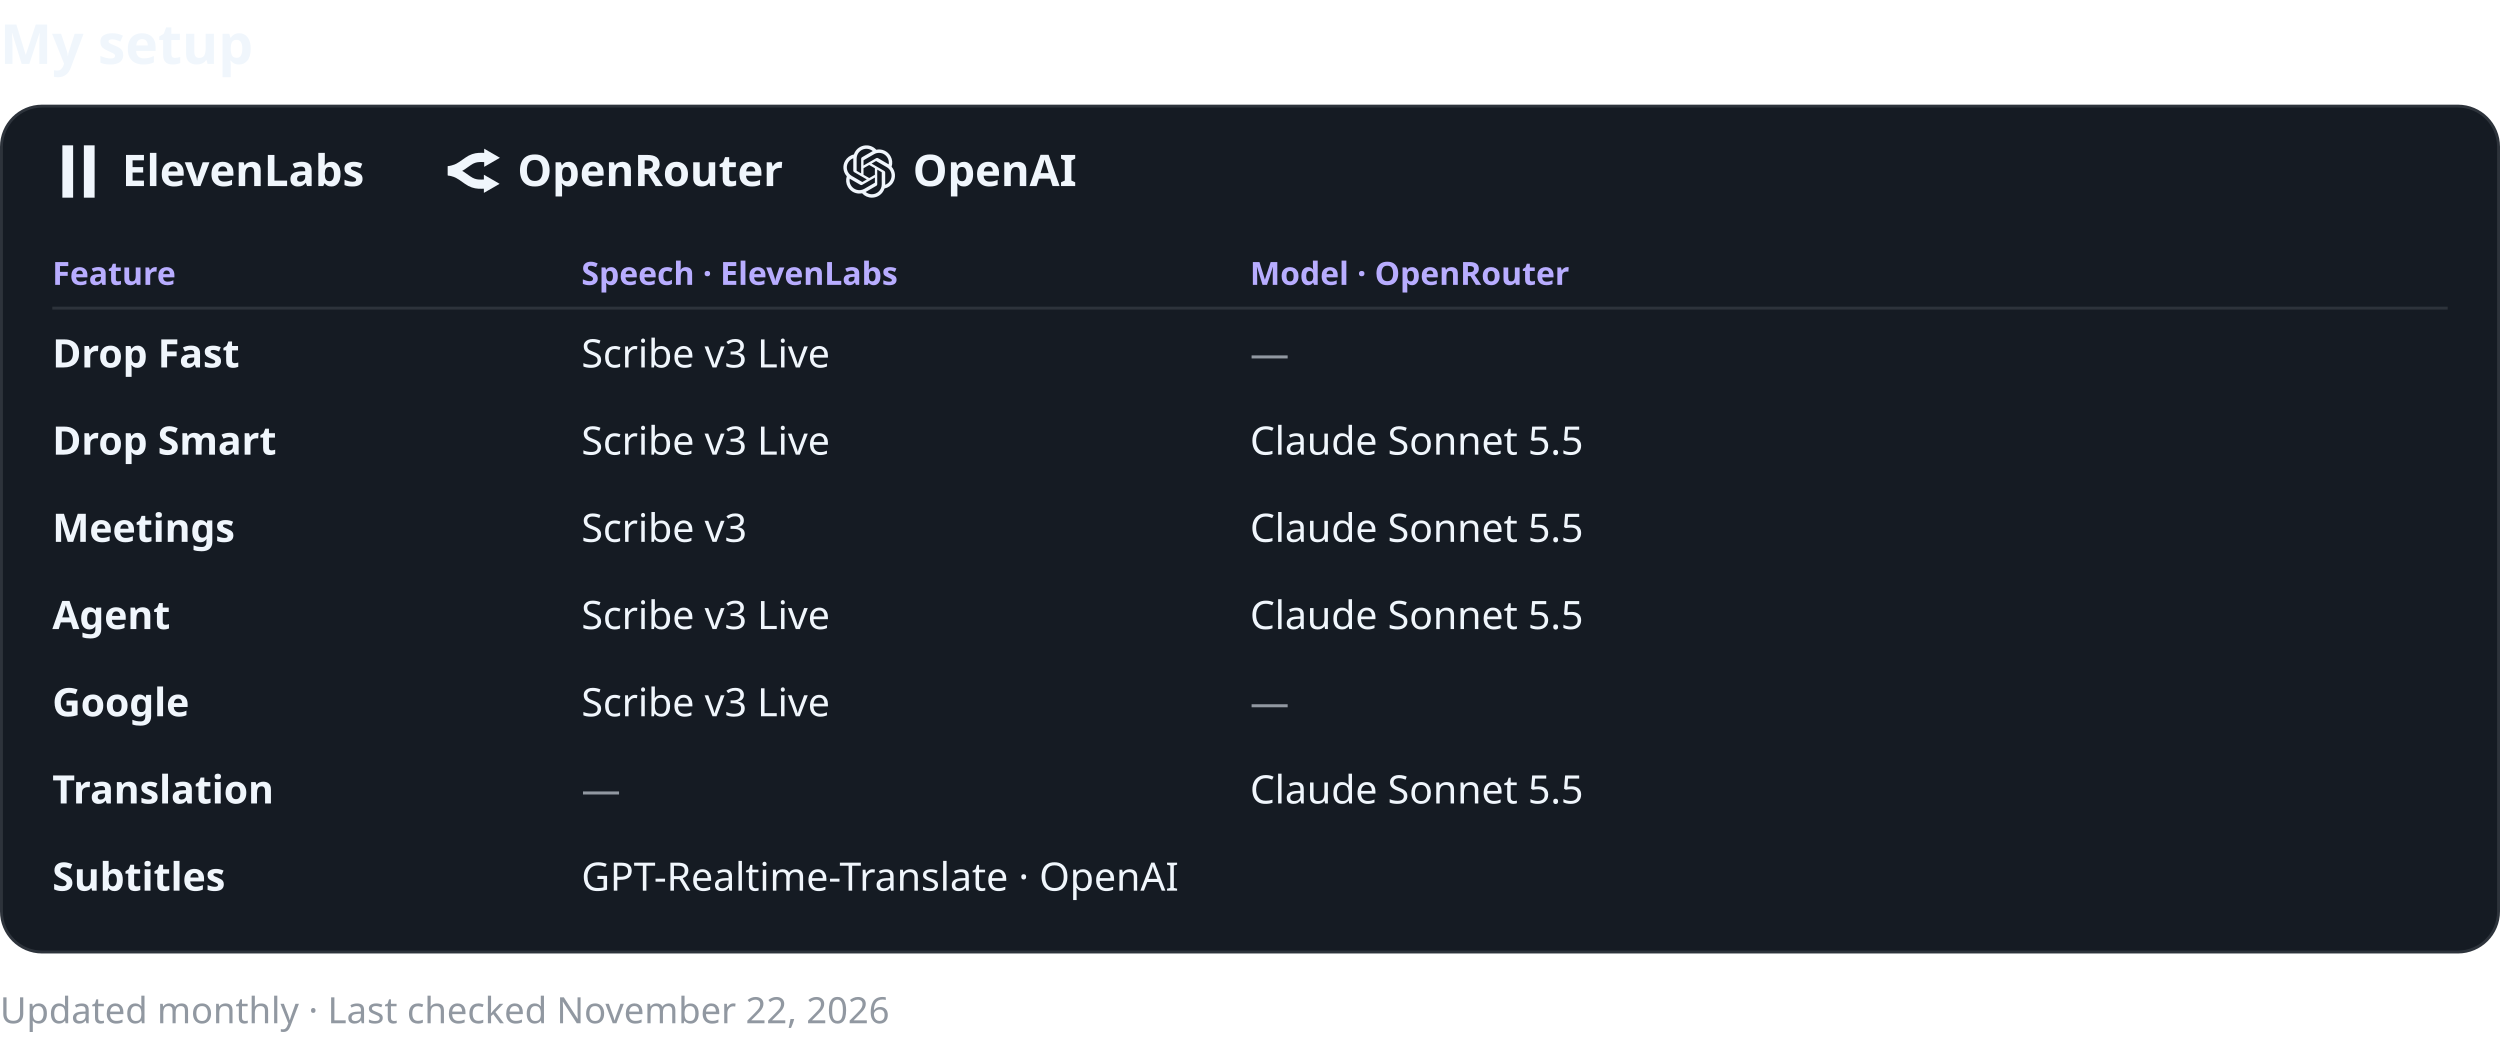
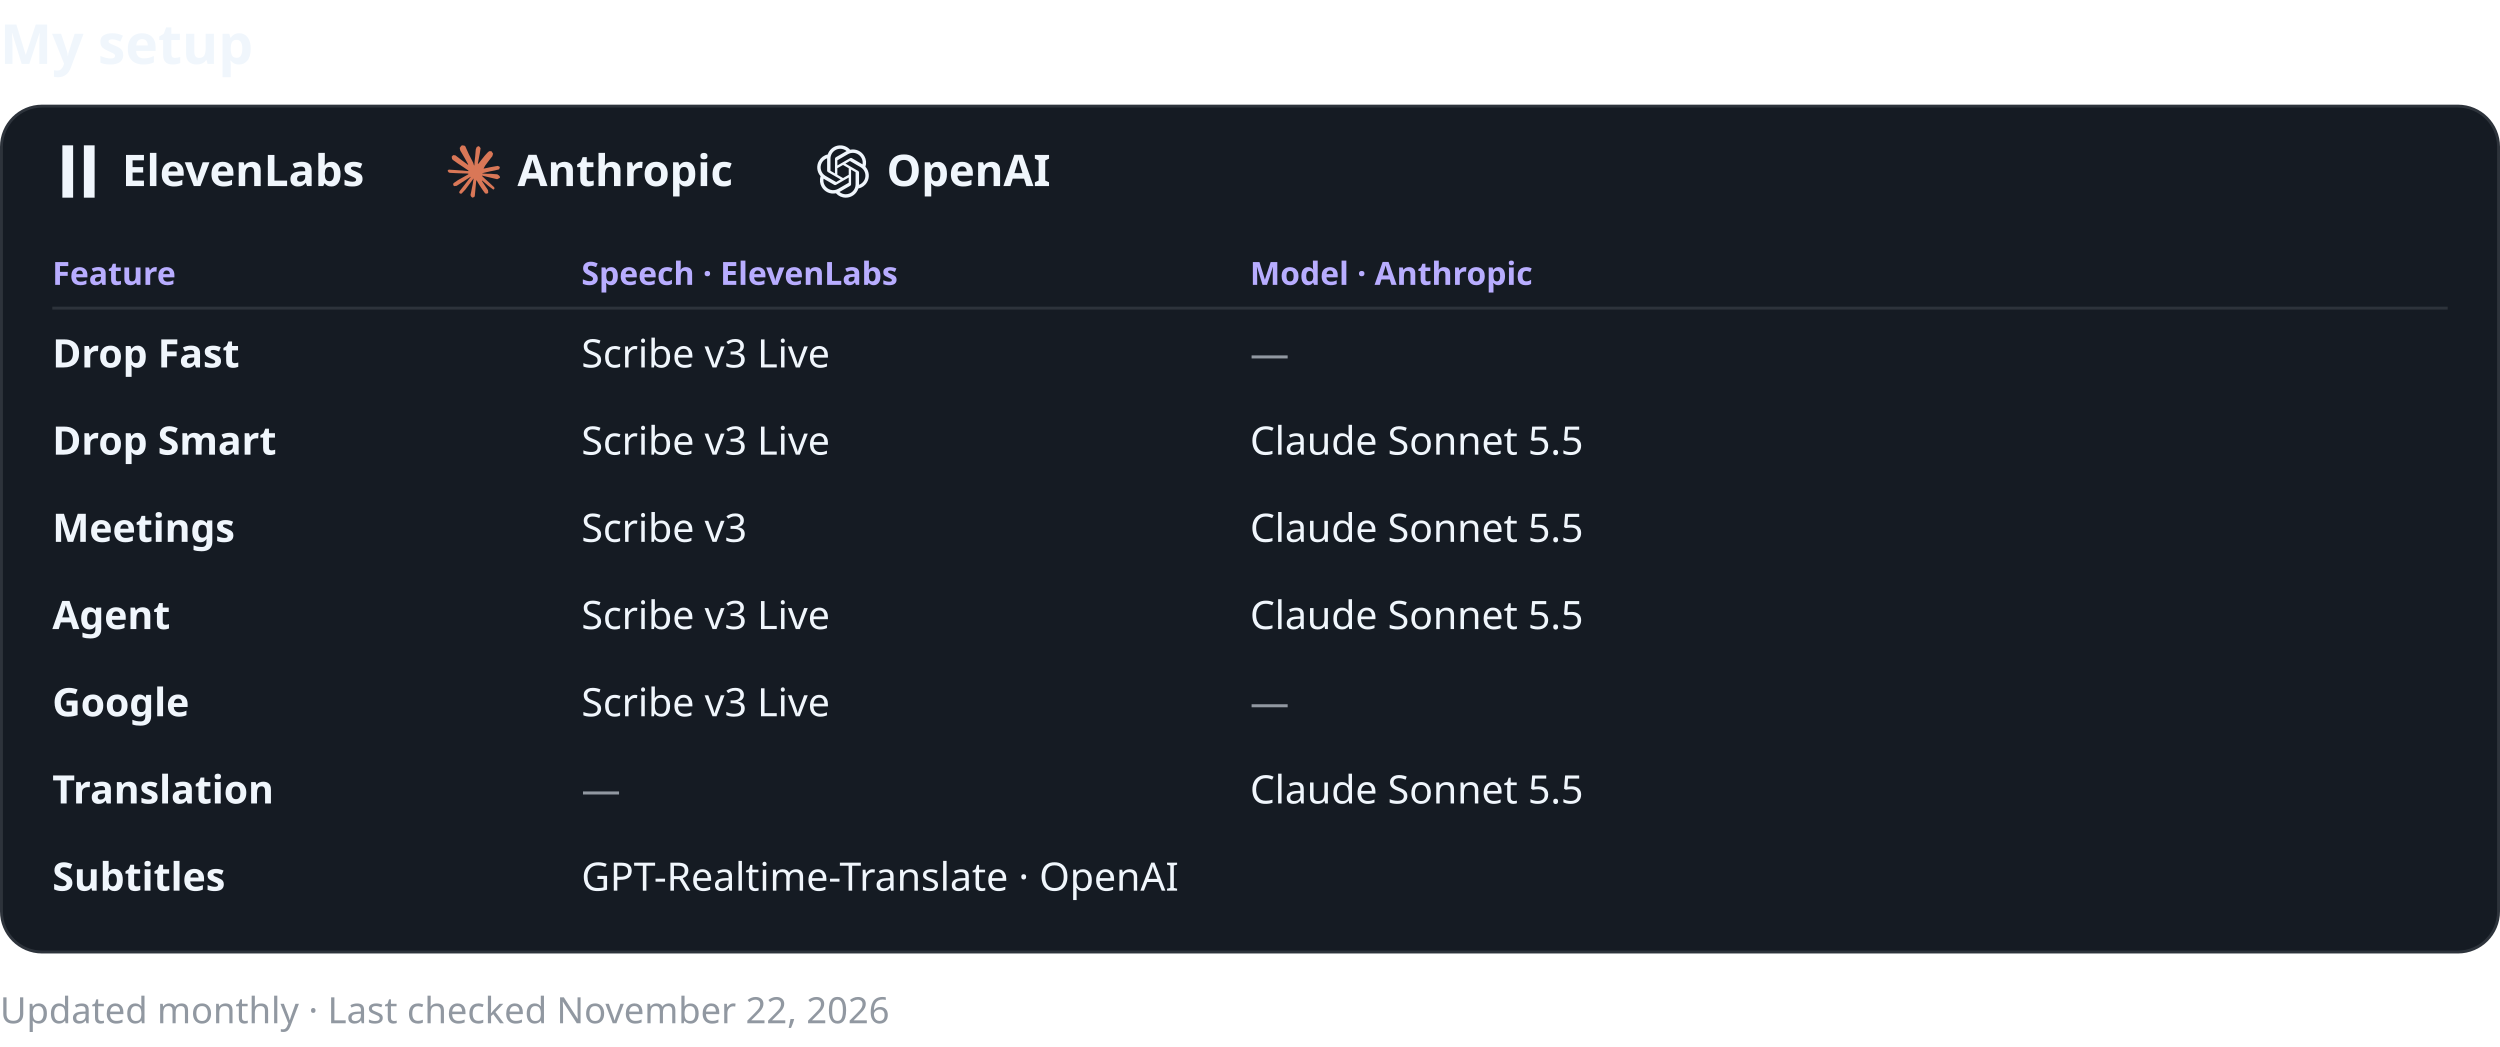
<svg xmlns="http://www.w3.org/2000/svg" width="860" height="360" viewBox="0 0 860 360">
  <text x="0" y="22" font-family="-apple-system, BlinkMacSystemFont, 'Segoe UI', 'Noto Sans', Helvetica, Arial, sans-serif" font-size="19" font-weight="700" fill="#f0f6fc">My setup</text>
  <rect x="0.5" y="36.5" width="859" height="291" rx="14" fill="#151b23" stroke="#2d333b" />
  <svg x="18" y="50" width="18" height="18" fill="#f0f6fc" role="img" viewBox="0 0 24 24">
    <path d="M4.604 0v24h4.932V0zm9.861 0v24h4.932V0z" />
  </svg>
  <text x="42" y="64" font-family="-apple-system, BlinkMacSystemFont, 'Segoe UI', 'Noto Sans', Helvetica, Arial, sans-serif" font-size="15" font-weight="600" fill="#f0f6fc">ElevenLabs</text>
-   <svg x="154.0" y="50" width="18" height="18" fill="#f0f6fc" role="img" viewBox="0 0 512 512">
-     <path d="M3 248.945C18 248.945 76 236 106 219C136 202 136 202 198 158C276.497 102.293 332 120.945 423 120.945" fill="none" stroke="#f0f6fc" stroke-width="90" />
-     <path d="M511 121.5L357.25 210.268L357.25 32.732L511 121.5Z" fill="#f0f6fc" />
-     <path d="M0 249C15 249 73 261.945 103 278.945C133 295.945 133 295.945 195 339.945C273.497 395.652 329 377 420 377" fill="none" stroke="#f0f6fc" stroke-width="90" />
-     <path d="M508 376.445L354.25 287.678L354.25 465.213L508 376.445Z" fill="#f0f6fc" />
+   <svg x="154.0" y="50" width="18" height="18" fill="#d97757" role="img" viewBox="0 0 24 24">
+     <path d="m4.714 15.956 4.717-2.647.079-.231-.079-.128h-.231l-.789-.049-2.696-.073-2.337-.097-2.265-.121-.571-.121-.534-.704.055-.352.48-.322.686.061 1.518.103 2.277.158 1.651.097 2.447.255h.389l.055-.158-.134-.097-.103-.097L6.973 9.836l-2.55-1.688-1.336-.971-.723-.492-.364-.461-.158-1.008.656-.723.88.061.225.061.892.686 1.906 1.475 2.489 1.834.364.303.146-.103.018-.073-.164-.273-1.354-2.447-1.445-2.489-.643-1.032-.17-.619c-.061-.255-.103-.467-.103-.729L6.287.134 6.7 0l.996.134.419.364.619 1.415 1.002 2.228 1.554 3.03.455.898.243.832.091.255h.158v-.146l.128-1.706.237-2.095.231-2.696.079-.759.376-.911.747-.492.583.279.48.686-.067.443-.285 1.852-.559 2.902-.364 1.943h.212l.243-.243.984-1.305 1.651-2.064.729-.82.85-.905.546-.431h1.032l.759 1.129-.34 1.166-1.062 1.348-.88 1.141-1.263 1.7-.789 1.36.073.109.188-.018 2.853-.607 1.542-.279 1.84-.316.832.389.091.395-.328.807-1.967.486-2.307.461-3.436.814-.043.03.049.061 1.548.146.662.036h1.621l3.018.225.789.522.474.638-.079.486-1.214.619-1.639-.389-3.825-.911-1.311-.328h-.182v.109l1.093 1.069 2.003 1.809 2.507 2.331.128.577-.322.455-.34-.049-2.204-1.657-.85-.747-1.925-1.621h-.128v.17l.443.65 2.344 3.521.121 1.081-.17.352-.607.212-.668-.121-1.372-1.925L14.38 17.959l-1.141-1.943-.14.079-.674 7.255-.316.37-.729.279-.607-.461-.322-.747.322-1.475.389-1.925.316-1.53.285-1.9.17-.631-.012-.043-.14.018-1.433 1.967-2.18 2.945-1.724 1.846-.413.164-.716-.37.067-.662.401-.589 2.386-3.036 1.439-1.882.929-1.087-.006-.158h-.055l-6.338 4.116-1.129.146-.486-.455.061-.747.231-.243 1.906-1.311Z" />
  </svg>
-   <text x="178.0" y="64" font-family="-apple-system, BlinkMacSystemFont, 'Segoe UI', 'Noto Sans', Helvetica, Arial, sans-serif" font-size="15" font-weight="600" fill="#f0f6fc">OpenRouter</text>
-   <svg x="290.0" y="50" width="18" height="18" fill="#f0f6fc" role="img" viewBox="0 0 24 24">
+   <text x="178.0" y="64" font-family="-apple-system, BlinkMacSystemFont, 'Segoe UI', 'Noto Sans', Helvetica, Arial, sans-serif" font-size="15" font-weight="600" fill="#f0f6fc">Anthropic</text>
+   <svg x="281.0" y="50" width="18" height="18" fill="#f0f6fc" role="img" viewBox="0 0 24 24">
    <path d="M22.282 9.821a5.985 5.985 0 0 0-.516-4.911 6.046 6.046 0 0 0-6.51-2.9A6.065 6.065 0 0 0 4.981 4.182a5.985 5.985 0 0 0-3.998 2.9 6.046 6.046 0 0 0 .743 7.097 5.98 5.98 0 0 0 .511 4.911 6.051 6.051 0 0 0 6.515 2.9A5.985 5.985 0 0 0 13.26 24a6.056 6.056 0 0 0 5.772-4.206 5.989 5.989 0 0 0 3.998-2.9 6.056 6.056 0 0 0-.748-7.073zm-9.022 12.608a4.476 4.476 0 0 1-2.876-1.041l.142-.08 4.778-2.758a.795.795 0 0 0 .393-.681v-6.737l2.02 1.169a.071.071 0 0 1 .038.052v5.583a4.504 4.504 0 0 1-4.495 4.494zm-9.661-4.125a4.471 4.471 0 0 1-.535-3.014l.142.085 4.783 2.758a.771.771 0 0 0 .781 0l5.843-3.369v2.332a.08.08 0 0 1-.033.061L9.74 19.95a4.499 4.499 0 0 1-6.141-1.646zM2.341 7.896a4.485 4.485 0 0 1 2.365-1.973V11.6a.766.766 0 0 0 .388.676l5.814 3.354-2.02 1.169a.076.076 0 0 1-.071 0l-4.83-2.787A4.504 4.504 0 0 1 2.341 7.872zm16.596 3.856L13.104 8.364 15.119 7.2a.076.076 0 0 1 .071 0l4.83 2.791a4.494 4.494 0 0 1-.676 8.104v-5.677a.79.79 0 0 0-.407-.667zm2.011-3.023l-.142-.085-4.774-2.782a.776.776 0 0 0-.785 0L9.409 9.23V6.897a.066.066 0 0 1 .028-.061l4.83-2.787a4.499 4.499 0 0 1 6.68 4.66zM8.306 12.863l-2.02-1.164a.08.08 0 0 1-.038-.057V6.074a4.499 4.499 0 0 1 7.376-3.454l-.142.081L8.704 5.459a.795.795 0 0 0-.393.681zm1.098-2.365l2.602-1.5 2.607 1.5v2.999l-2.597 1.5-2.607-1.5Z" />
  </svg>
-   <text x="314.0" y="64" font-family="-apple-system, BlinkMacSystemFont, 'Segoe UI', 'Noto Sans', Helvetica, Arial, sans-serif" font-size="15" font-weight="600" fill="#f0f6fc">OpenAI</text>
+   <text x="305.0" y="64" font-family="-apple-system, BlinkMacSystemFont, 'Segoe UI', 'Noto Sans', Helvetica, Arial, sans-serif" font-size="15" font-weight="600" fill="#f0f6fc">OpenAI</text>
  <text x="18" y="98" font-family="-apple-system, BlinkMacSystemFont, 'Segoe UI', 'Noto Sans', Helvetica, Arial, sans-serif" font-size="11.0" font-weight="600" fill="#b8adff">Feature</text>
  <text x="200" y="98" font-family="-apple-system, BlinkMacSystemFont, 'Segoe UI', 'Noto Sans', Helvetica, Arial, sans-serif" font-size="11.0" font-weight="600" fill="#b8adff">Speech · ElevenLabs</text>
-   <text x="430" y="98" font-family="-apple-system, BlinkMacSystemFont, 'Segoe UI', 'Noto Sans', Helvetica, Arial, sans-serif" font-size="11.0" font-weight="600" fill="#b8adff">Model · OpenRouter</text>
+   <text x="430" y="98" font-family="-apple-system, BlinkMacSystemFont, 'Segoe UI', 'Noto Sans', Helvetica, Arial, sans-serif" font-size="11.0" font-weight="600" fill="#b8adff">Model · Anthropic</text>
  <line x1="18" y1="106" x2="842" y2="106" stroke="#2d333b" />
  <text x="18" y="126.4" font-family="-apple-system, BlinkMacSystemFont, 'Segoe UI', 'Noto Sans', Helvetica, Arial, sans-serif" font-size="13.5" font-weight="600" fill="#f0f6fc">Drop Fast</text>
  <text x="200" y="126.4" font-family="-apple-system, BlinkMacSystemFont, 'Segoe UI', 'Noto Sans', Helvetica, Arial, sans-serif" font-size="13.5" font-weight="400" fill="#f0f6fc">Scribe v3 Live</text>
  <text x="430" y="126.4" font-family="-apple-system, BlinkMacSystemFont, 'Segoe UI', 'Noto Sans', Helvetica, Arial, sans-serif" font-size="13.5" font-weight="400" fill="#9198a1">—</text>
  <text x="18" y="156.4" font-family="-apple-system, BlinkMacSystemFont, 'Segoe UI', 'Noto Sans', Helvetica, Arial, sans-serif" font-size="13.5" font-weight="600" fill="#f0f6fc">Drop Smart</text>
  <text x="200" y="156.4" font-family="-apple-system, BlinkMacSystemFont, 'Segoe UI', 'Noto Sans', Helvetica, Arial, sans-serif" font-size="13.5" font-weight="400" fill="#f0f6fc">Scribe v3 Live</text>
  <text x="430" y="156.4" font-family="-apple-system, BlinkMacSystemFont, 'Segoe UI', 'Noto Sans', Helvetica, Arial, sans-serif" font-size="13.5" font-weight="400" fill="#f0f6fc">Claude Sonnet 5.5</text>
  <text x="18" y="186.4" font-family="-apple-system, BlinkMacSystemFont, 'Segoe UI', 'Noto Sans', Helvetica, Arial, sans-serif" font-size="13.5" font-weight="600" fill="#f0f6fc">Meetings</text>
  <text x="200" y="186.4" font-family="-apple-system, BlinkMacSystemFont, 'Segoe UI', 'Noto Sans', Helvetica, Arial, sans-serif" font-size="13.5" font-weight="400" fill="#f0f6fc">Scribe v3</text>
  <text x="430" y="186.4" font-family="-apple-system, BlinkMacSystemFont, 'Segoe UI', 'Noto Sans', Helvetica, Arial, sans-serif" font-size="13.5" font-weight="400" fill="#f0f6fc">Claude Sonnet 5.5</text>
  <text x="18" y="216.4" font-family="-apple-system, BlinkMacSystemFont, 'Segoe UI', 'Noto Sans', Helvetica, Arial, sans-serif" font-size="13.5" font-weight="600" fill="#f0f6fc">Agent</text>
  <text x="200" y="216.4" font-family="-apple-system, BlinkMacSystemFont, 'Segoe UI', 'Noto Sans', Helvetica, Arial, sans-serif" font-size="13.5" font-weight="400" fill="#f0f6fc">Scribe v3 Live</text>
  <text x="430" y="216.4" font-family="-apple-system, BlinkMacSystemFont, 'Segoe UI', 'Noto Sans', Helvetica, Arial, sans-serif" font-size="13.5" font-weight="400" fill="#f0f6fc">Claude Sonnet 5.5</text>
  <text x="18" y="246.4" font-family="-apple-system, BlinkMacSystemFont, 'Segoe UI', 'Noto Sans', Helvetica, Arial, sans-serif" font-size="13.5" font-weight="600" fill="#f0f6fc">Google</text>
  <text x="200" y="246.4" font-family="-apple-system, BlinkMacSystemFont, 'Segoe UI', 'Noto Sans', Helvetica, Arial, sans-serif" font-size="13.5" font-weight="400" fill="#f0f6fc">Scribe v3 Live</text>
  <text x="430" y="246.4" font-family="-apple-system, BlinkMacSystemFont, 'Segoe UI', 'Noto Sans', Helvetica, Arial, sans-serif" font-size="13.5" font-weight="400" fill="#9198a1">—</text>
  <text x="18" y="276.4" font-family="-apple-system, BlinkMacSystemFont, 'Segoe UI', 'Noto Sans', Helvetica, Arial, sans-serif" font-size="13.5" font-weight="600" fill="#f0f6fc">Translation</text>
  <text x="200" y="276.4" font-family="-apple-system, BlinkMacSystemFont, 'Segoe UI', 'Noto Sans', Helvetica, Arial, sans-serif" font-size="13.5" font-weight="400" fill="#9198a1">—</text>
  <text x="430" y="276.4" font-family="-apple-system, BlinkMacSystemFont, 'Segoe UI', 'Noto Sans', Helvetica, Arial, sans-serif" font-size="13.5" font-weight="400" fill="#f0f6fc">Claude Sonnet 5.5</text>
  <text x="18" y="306.4" font-family="-apple-system, BlinkMacSystemFont, 'Segoe UI', 'Noto Sans', Helvetica, Arial, sans-serif" font-size="13.5" font-weight="600" fill="#f0f6fc">Subtitles</text>
  <text x="200" y="306.4" font-family="-apple-system, BlinkMacSystemFont, 'Segoe UI', 'Noto Sans', Helvetica, Arial, sans-serif" font-size="13.5" font-weight="400" fill="#f0f6fc">GPT-Realtime-Translate · OpenAI</text>
  <text x="0" y="352" font-family="-apple-system, BlinkMacSystemFont, 'Segoe UI', 'Noto Sans', Helvetica, Arial, sans-serif" font-size="12.5" fill="#9198a1">Updated monthly · Last checked November 22, 2026</text>
</svg>
